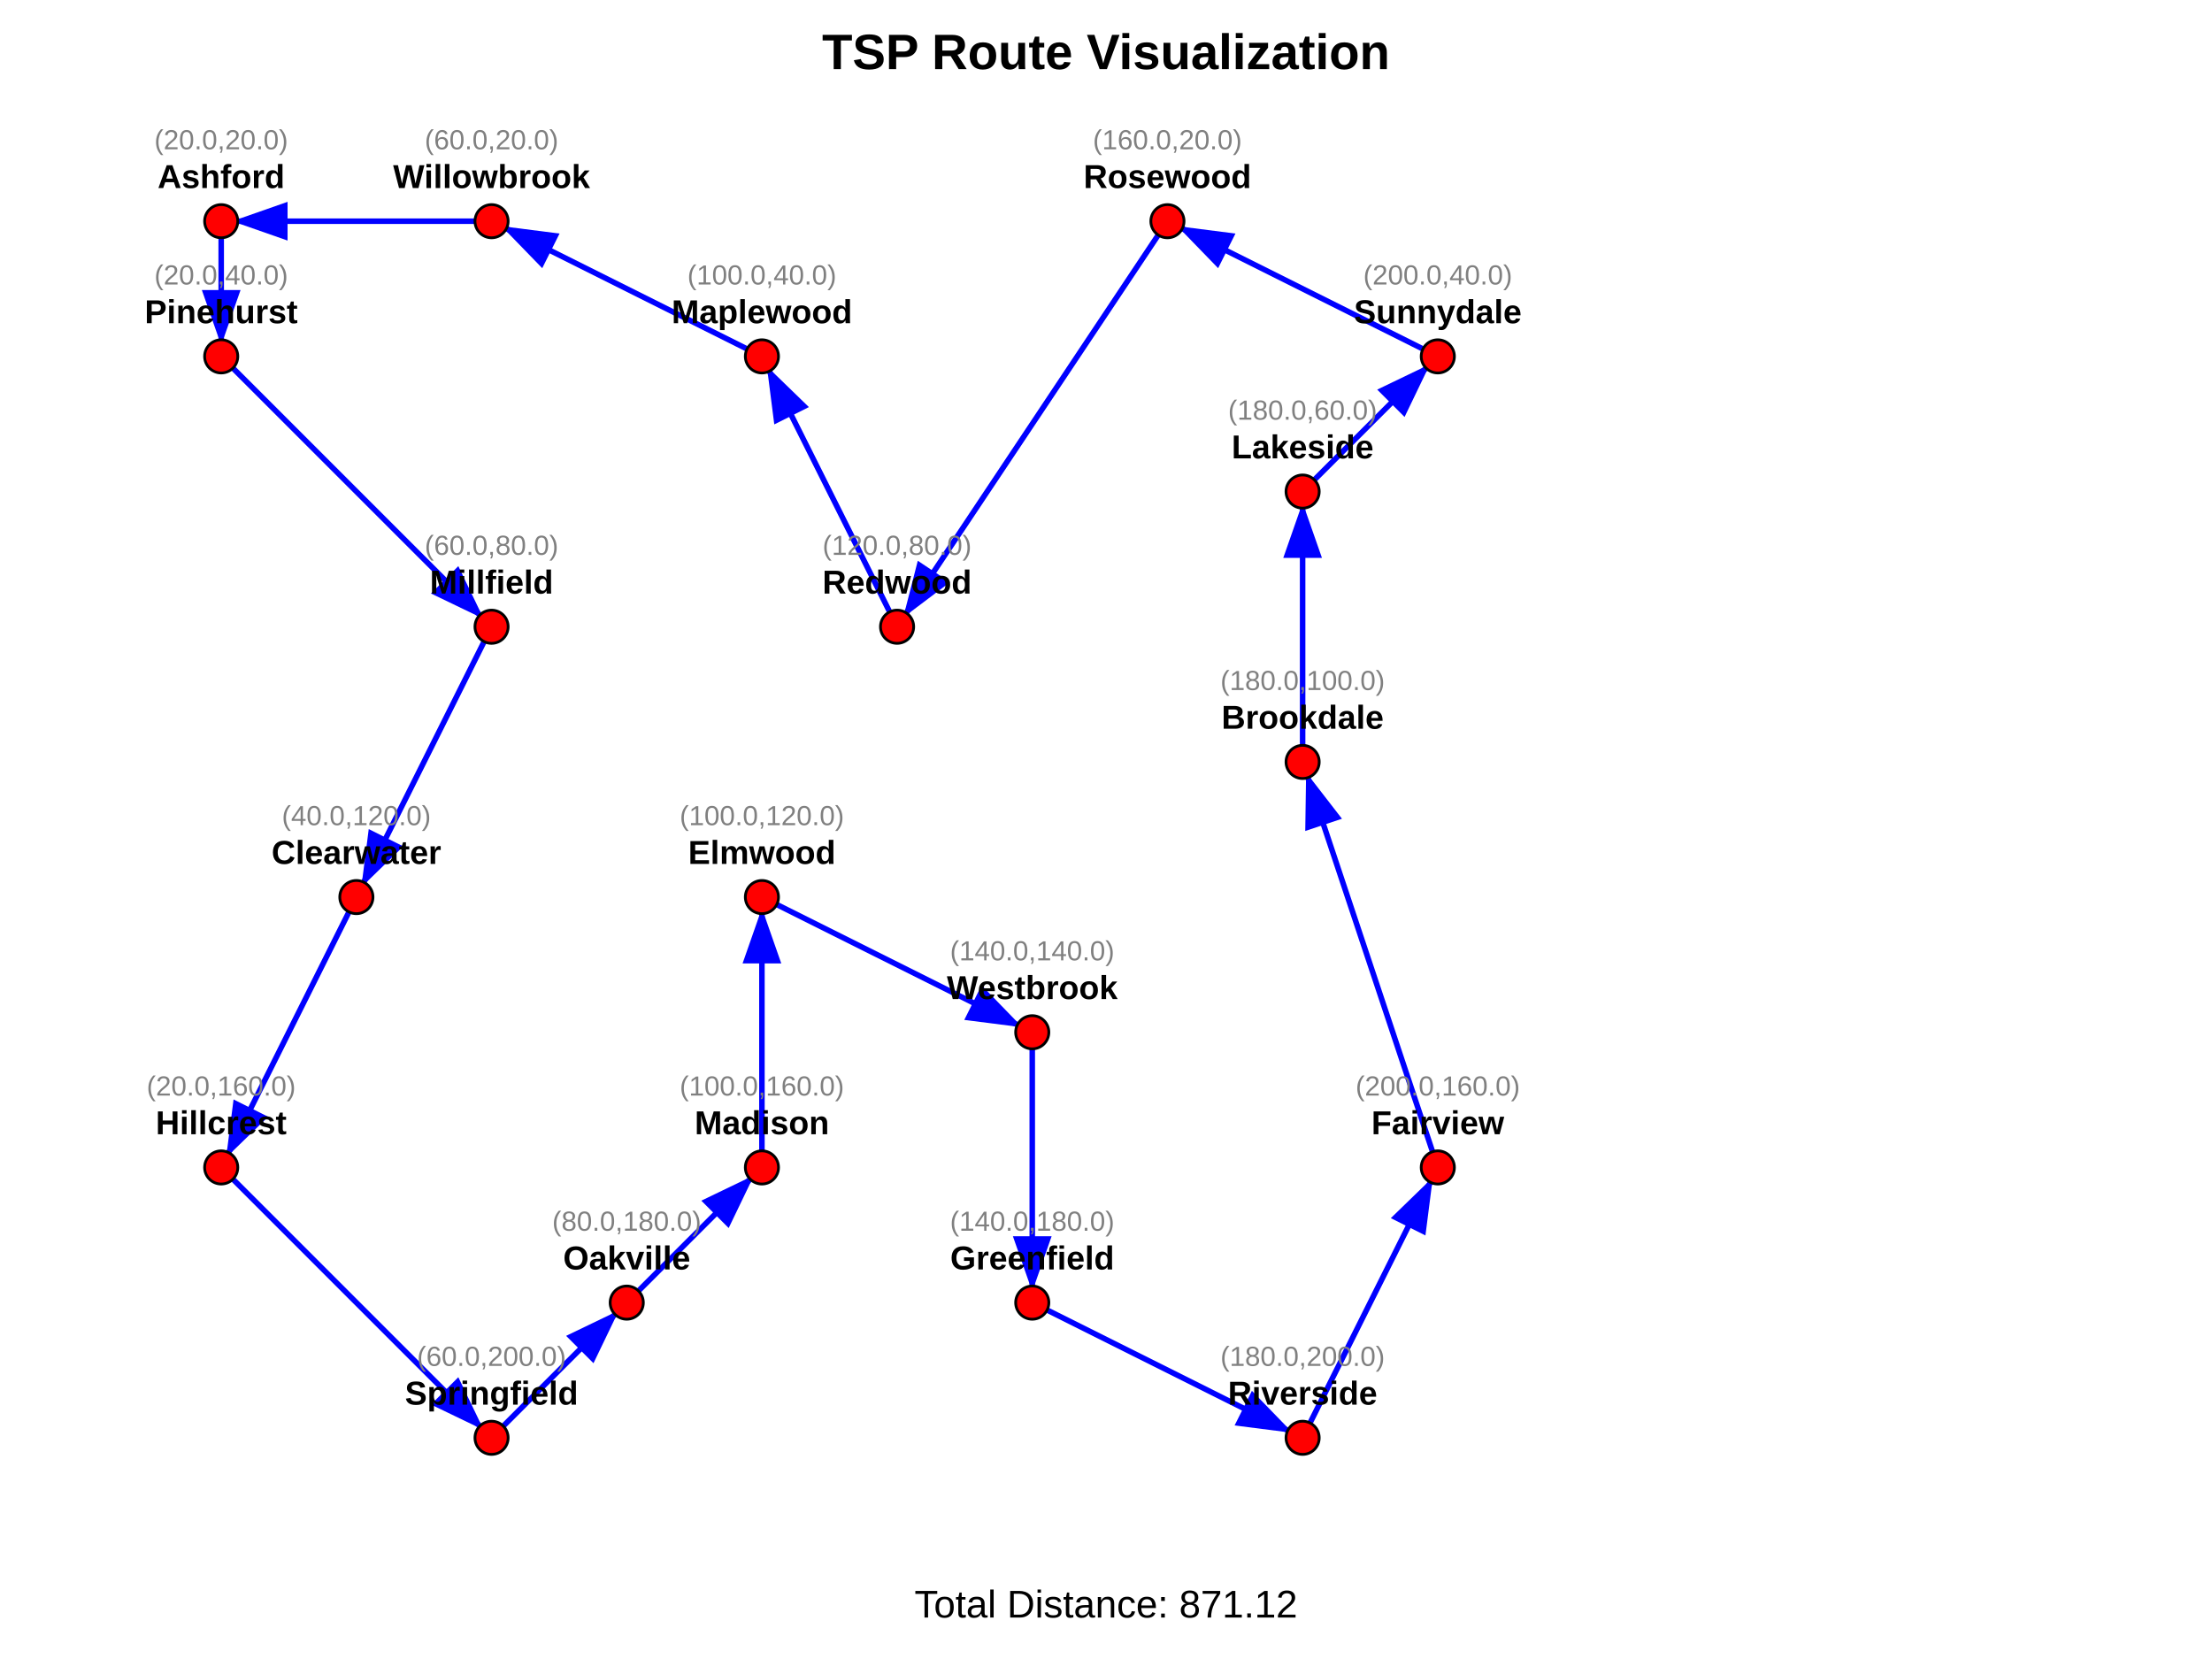
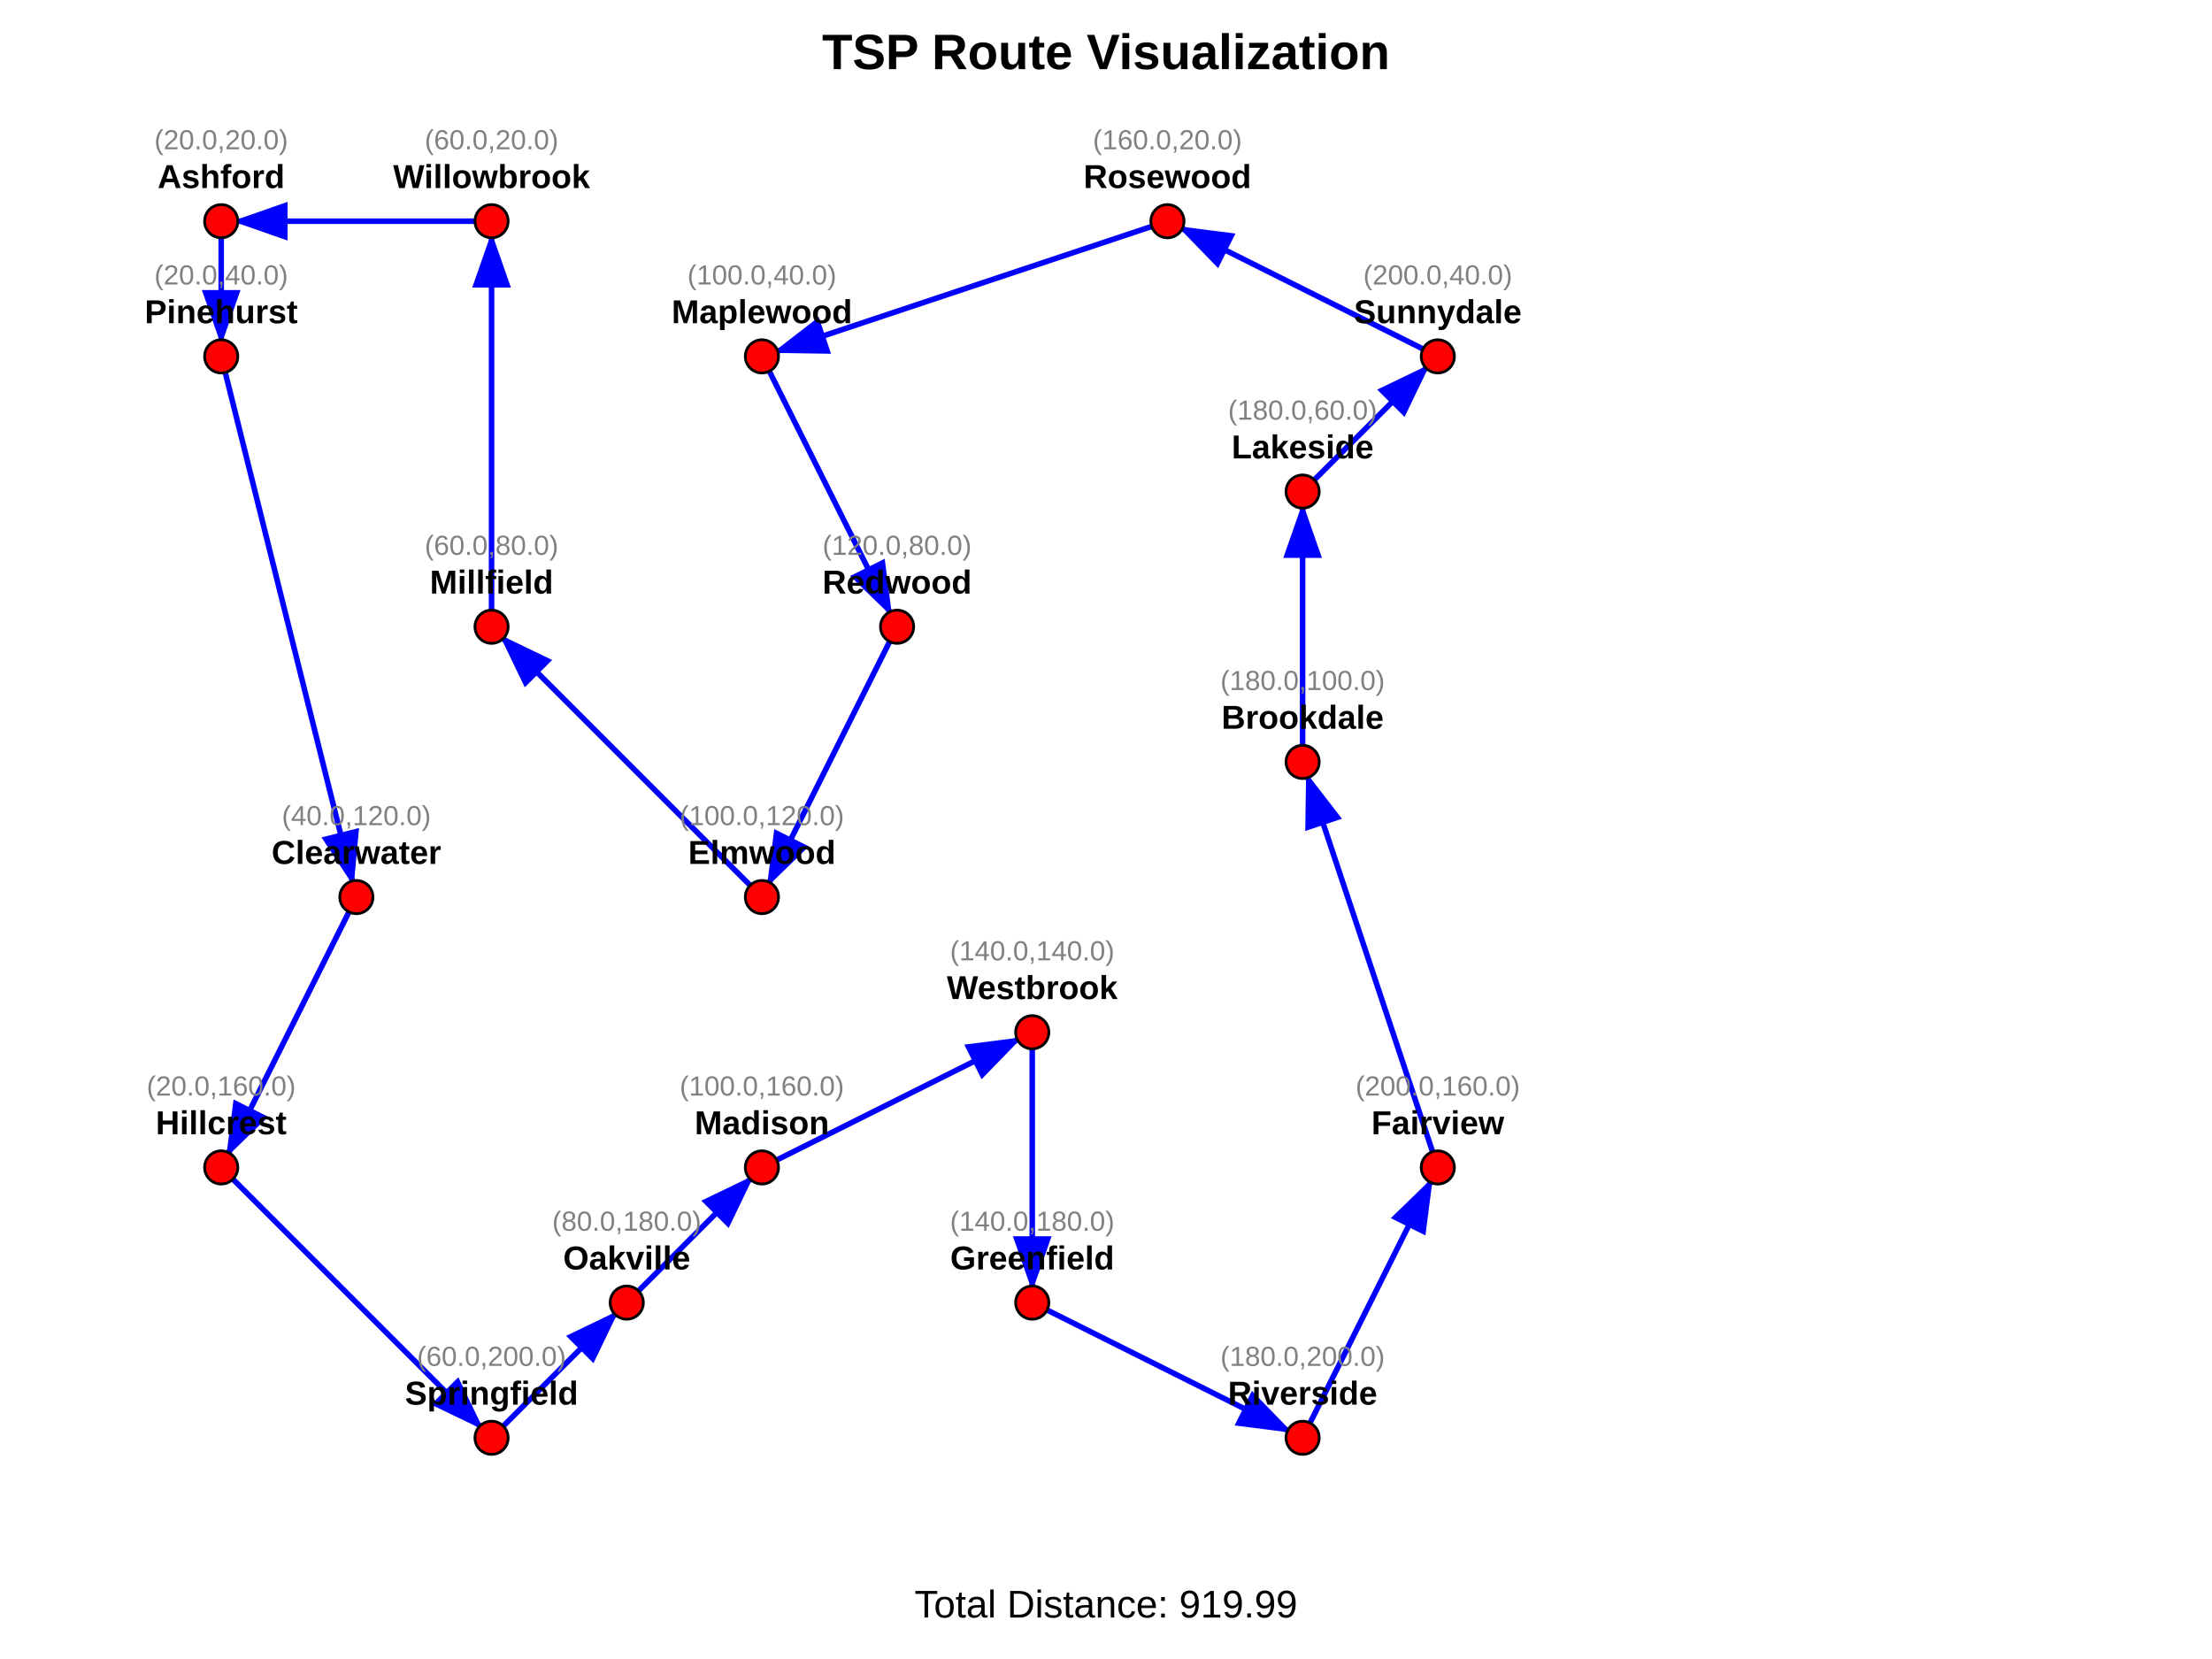
<svg xmlns="http://www.w3.org/2000/svg" width="800" height="600">
  <defs>
    <marker id="arrowhead" markerWidth="10" markerHeight="7" refX="9" refY="3.5" orient="auto">
      <polygon points="0 0, 10 3.5, 0 7" fill="blue" />
    </marker>
  </defs>
+   <line x1="177.78" y1="220.67" x2="177.78" y2="86.00" stroke="blue" stroke-width="2" marker-end="url(#arrowhead)" />
+   <line x1="171.78" y1="80.00" x2="86.00" y2="80.00" stroke="blue" stroke-width="2" marker-end="url(#arrowhead)" />
+   <line x1="80.00" y1="86.00" x2="80.00" y2="122.89" stroke="blue" stroke-width="2" marker-end="url(#arrowhead)" />
+   <line x1="81.46" y1="134.71" x2="127.43" y2="318.62" stroke="blue" stroke-width="2" marker-end="url(#arrowhead)" />
+   <line x1="126.21" y1="329.81" x2="82.68" y2="416.86" stroke="blue" stroke-width="2" marker-end="url(#arrowhead)" />
+   <line x1="84.24" y1="426.46" x2="173.54" y2="515.76" stroke="blue" stroke-width="2" marker-end="url(#arrowhead)" />
+   <line x1="182.02" y1="515.76" x2="222.42" y2="475.35" stroke="blue" stroke-width="2" marker-end="url(#arrowhead)" />
  <line x1="230.91" y1="466.87" x2="271.31" y2="426.46" stroke="blue" stroke-width="2" marker-end="url(#arrowhead)" />
-   <line x1="275.56" y1="416.22" x2="275.56" y2="330.44" stroke="blue" stroke-width="2" marker-end="url(#arrowhead)" />
-   <line x1="280.92" y1="327.13" x2="367.97" y2="370.65" stroke="blue" stroke-width="2" marker-end="url(#arrowhead)" />
+   <line x1="280.92" y1="419.54" x2="367.97" y2="376.02" stroke="blue" stroke-width="2" marker-end="url(#arrowhead)" />
  <line x1="373.33" y1="379.33" x2="373.33" y2="465.11" stroke="blue" stroke-width="2" marker-end="url(#arrowhead)" />
  <line x1="378.70" y1="473.79" x2="465.74" y2="517.32" stroke="blue" stroke-width="2" marker-end="url(#arrowhead)" />
  <line x1="473.79" y1="514.63" x2="517.32" y2="427.59" stroke="blue" stroke-width="2" marker-end="url(#arrowhead)" />
  <line x1="518.10" y1="416.53" x2="473.01" y2="281.25" stroke="blue" stroke-width="2" marker-end="url(#arrowhead)" />
  <line x1="471.11" y1="269.56" x2="471.11" y2="183.78" stroke="blue" stroke-width="2" marker-end="url(#arrowhead)" />
  <line x1="475.35" y1="173.54" x2="515.76" y2="133.13" stroke="blue" stroke-width="2" marker-end="url(#arrowhead)" />
  <line x1="514.63" y1="126.21" x2="427.59" y2="82.68" stroke="blue" stroke-width="2" marker-end="url(#arrowhead)" />
-   <line x1="418.89" y1="84.99" x2="327.77" y2="221.67" stroke="blue" stroke-width="2" marker-end="url(#arrowhead)" />
-   <line x1="321.76" y1="221.30" x2="278.24" y2="134.26" stroke="blue" stroke-width="2" marker-end="url(#arrowhead)" />
-   <line x1="270.19" y1="126.21" x2="183.14" y2="82.68" stroke="blue" stroke-width="2" marker-end="url(#arrowhead)" />
-   <line x1="171.78" y1="80.00" x2="86.00" y2="80.00" stroke="blue" stroke-width="2" marker-end="url(#arrowhead)" />
-   <line x1="80.00" y1="86.00" x2="80.00" y2="122.89" stroke="blue" stroke-width="2" marker-end="url(#arrowhead)" />
-   <line x1="84.24" y1="133.13" x2="173.54" y2="222.42" stroke="blue" stroke-width="2" marker-end="url(#arrowhead)" />
-   <line x1="175.09" y1="232.03" x2="131.57" y2="319.08" stroke="blue" stroke-width="2" marker-end="url(#arrowhead)" />
-   <line x1="126.21" y1="329.81" x2="82.68" y2="416.86" stroke="blue" stroke-width="2" marker-end="url(#arrowhead)" />
-   <line x1="84.24" y1="426.46" x2="173.54" y2="515.76" stroke="blue" stroke-width="2" marker-end="url(#arrowhead)" />
-   <line x1="182.02" y1="515.76" x2="222.42" y2="475.35" stroke="blue" stroke-width="2" marker-end="url(#arrowhead)" />
+   <line x1="416.53" y1="81.90" x2="281.25" y2="126.99" stroke="blue" stroke-width="2" marker-end="url(#arrowhead)" />
+   <line x1="278.24" y1="134.26" x2="321.76" y2="221.30" stroke="blue" stroke-width="2" marker-end="url(#arrowhead)" />
+   <line x1="321.76" y1="232.03" x2="278.24" y2="319.08" stroke="blue" stroke-width="2" marker-end="url(#arrowhead)" />
+   <line x1="271.31" y1="320.20" x2="182.02" y2="230.91" stroke="blue" stroke-width="2" marker-end="url(#arrowhead)" />
+   <circle cx="177.78" cy="226.67" r="6" fill="red" stroke="black" stroke-width="1" />
+   <circle cx="177.78" cy="80.00" r="6" fill="red" stroke="black" stroke-width="1" />
+   <circle cx="80.00" cy="80.00" r="6" fill="red" stroke="black" stroke-width="1" />
+   <circle cx="80.00" cy="128.89" r="6" fill="red" stroke="black" stroke-width="1" />
+   <circle cx="128.89" cy="324.44" r="6" fill="red" stroke="black" stroke-width="1" />
+   <circle cx="80.00" cy="422.22" r="6" fill="red" stroke="black" stroke-width="1" />
+   <circle cx="177.78" cy="520.00" r="6" fill="red" stroke="black" stroke-width="1" />
  <circle cx="226.67" cy="471.11" r="6" fill="red" stroke="black" stroke-width="1" />
  <circle cx="275.56" cy="422.22" r="6" fill="red" stroke="black" stroke-width="1" />
-   <circle cx="275.56" cy="324.44" r="6" fill="red" stroke="black" stroke-width="1" />
  <circle cx="373.33" cy="373.33" r="6" fill="red" stroke="black" stroke-width="1" />
  <circle cx="373.33" cy="471.11" r="6" fill="red" stroke="black" stroke-width="1" />
  <circle cx="471.11" cy="520.00" r="6" fill="red" stroke="black" stroke-width="1" />
  <circle cx="520.00" cy="422.22" r="6" fill="red" stroke="black" stroke-width="1" />
  <circle cx="471.11" cy="275.56" r="6" fill="red" stroke="black" stroke-width="1" />
  <circle cx="471.11" cy="177.78" r="6" fill="red" stroke="black" stroke-width="1" />
  <circle cx="520.00" cy="128.89" r="6" fill="red" stroke="black" stroke-width="1" />
  <circle cx="422.22" cy="80.00" r="6" fill="red" stroke="black" stroke-width="1" />
+   <circle cx="275.56" cy="128.89" r="6" fill="red" stroke="black" stroke-width="1" />
  <circle cx="324.44" cy="226.67" r="6" fill="red" stroke="black" stroke-width="1" />
-   <circle cx="275.56" cy="128.89" r="6" fill="red" stroke="black" stroke-width="1" />
-   <circle cx="177.78" cy="80.00" r="6" fill="red" stroke="black" stroke-width="1" />
-   <circle cx="80.00" cy="80.00" r="6" fill="red" stroke="black" stroke-width="1" />
-   <circle cx="80.00" cy="128.89" r="6" fill="red" stroke="black" stroke-width="1" />
-   <circle cx="177.78" cy="226.67" r="6" fill="red" stroke="black" stroke-width="1" />
-   <circle cx="128.89" cy="324.44" r="6" fill="red" stroke="black" stroke-width="1" />
-   <circle cx="80.00" cy="422.22" r="6" fill="red" stroke="black" stroke-width="1" />
-   <circle cx="177.78" cy="520.00" r="6" fill="red" stroke="black" stroke-width="1" />
+   <circle cx="275.56" cy="324.44" r="6" fill="red" stroke="black" stroke-width="1" />
+   <text x="177.78" y="214.67" text-anchor="middle" font-family="Arial, sans-serif" font-size="12" font-weight="bold" fill="black">Millfield</text>
+   <text x="177.78" y="200.67" text-anchor="middle" font-family="Arial, sans-serif" font-size="10" fill="gray">(60.0,80.0)</text>
+   <text x="177.78" y="68.00" text-anchor="middle" font-family="Arial, sans-serif" font-size="12" font-weight="bold" fill="black">Willowbrook</text>
+   <text x="177.78" y="54.00" text-anchor="middle" font-family="Arial, sans-serif" font-size="10" fill="gray">(60.0,20.0)</text>
+   <text x="80.00" y="68.00" text-anchor="middle" font-family="Arial, sans-serif" font-size="12" font-weight="bold" fill="black">Ashford</text>
+   <text x="80.00" y="54.00" text-anchor="middle" font-family="Arial, sans-serif" font-size="10" fill="gray">(20.0,20.0)</text>
+   <text x="80.00" y="116.89" text-anchor="middle" font-family="Arial, sans-serif" font-size="12" font-weight="bold" fill="black">Pinehurst</text>
+   <text x="80.00" y="102.89" text-anchor="middle" font-family="Arial, sans-serif" font-size="10" fill="gray">(20.0,40.0)</text>
+   <text x="128.89" y="312.44" text-anchor="middle" font-family="Arial, sans-serif" font-size="12" font-weight="bold" fill="black">Clearwater</text>
+   <text x="128.89" y="298.44" text-anchor="middle" font-family="Arial, sans-serif" font-size="10" fill="gray">(40.0,120.0)</text>
+   <text x="80.00" y="410.22" text-anchor="middle" font-family="Arial, sans-serif" font-size="12" font-weight="bold" fill="black">Hillcrest</text>
+   <text x="80.00" y="396.22" text-anchor="middle" font-family="Arial, sans-serif" font-size="10" fill="gray">(20.0,160.0)</text>
+   <text x="177.78" y="508.00" text-anchor="middle" font-family="Arial, sans-serif" font-size="12" font-weight="bold" fill="black">Springfield</text>
+   <text x="177.78" y="494.00" text-anchor="middle" font-family="Arial, sans-serif" font-size="10" fill="gray">(60.0,200.0)</text>
  <text x="226.67" y="459.11" text-anchor="middle" font-family="Arial, sans-serif" font-size="12" font-weight="bold" fill="black">Oakville</text>
  <text x="226.67" y="445.11" text-anchor="middle" font-family="Arial, sans-serif" font-size="10" fill="gray">(80.0,180.0)</text>
  <text x="275.56" y="410.22" text-anchor="middle" font-family="Arial, sans-serif" font-size="12" font-weight="bold" fill="black">Madison</text>
  <text x="275.56" y="396.22" text-anchor="middle" font-family="Arial, sans-serif" font-size="10" fill="gray">(100.0,160.0)</text>
-   <text x="275.56" y="312.44" text-anchor="middle" font-family="Arial, sans-serif" font-size="12" font-weight="bold" fill="black">Elmwood</text>
-   <text x="275.56" y="298.44" text-anchor="middle" font-family="Arial, sans-serif" font-size="10" fill="gray">(100.0,120.0)</text>
  <text x="373.33" y="361.33" text-anchor="middle" font-family="Arial, sans-serif" font-size="12" font-weight="bold" fill="black">Westbrook</text>
  <text x="373.33" y="347.33" text-anchor="middle" font-family="Arial, sans-serif" font-size="10" fill="gray">(140.0,140.0)</text>
  <text x="373.33" y="459.11" text-anchor="middle" font-family="Arial, sans-serif" font-size="12" font-weight="bold" fill="black">Greenfield</text>
  <text x="373.33" y="445.11" text-anchor="middle" font-family="Arial, sans-serif" font-size="10" fill="gray">(140.0,180.0)</text>
  <text x="471.11" y="508.00" text-anchor="middle" font-family="Arial, sans-serif" font-size="12" font-weight="bold" fill="black">Riverside</text>
  <text x="471.11" y="494.00" text-anchor="middle" font-family="Arial, sans-serif" font-size="10" fill="gray">(180.0,200.0)</text>
  <text x="520.00" y="410.22" text-anchor="middle" font-family="Arial, sans-serif" font-size="12" font-weight="bold" fill="black">Fairview</text>
  <text x="520.00" y="396.22" text-anchor="middle" font-family="Arial, sans-serif" font-size="10" fill="gray">(200.0,160.0)</text>
  <text x="471.11" y="263.56" text-anchor="middle" font-family="Arial, sans-serif" font-size="12" font-weight="bold" fill="black">Brookdale</text>
  <text x="471.11" y="249.56" text-anchor="middle" font-family="Arial, sans-serif" font-size="10" fill="gray">(180.0,100.0)</text>
  <text x="471.11" y="165.78" text-anchor="middle" font-family="Arial, sans-serif" font-size="12" font-weight="bold" fill="black">Lakeside</text>
  <text x="471.11" y="151.78" text-anchor="middle" font-family="Arial, sans-serif" font-size="10" fill="gray">(180.0,60.0)</text>
  <text x="520.00" y="116.89" text-anchor="middle" font-family="Arial, sans-serif" font-size="12" font-weight="bold" fill="black">Sunnydale</text>
  <text x="520.00" y="102.89" text-anchor="middle" font-family="Arial, sans-serif" font-size="10" fill="gray">(200.0,40.0)</text>
  <text x="422.22" y="68.00" text-anchor="middle" font-family="Arial, sans-serif" font-size="12" font-weight="bold" fill="black">Rosewood</text>
  <text x="422.22" y="54.00" text-anchor="middle" font-family="Arial, sans-serif" font-size="10" fill="gray">(160.0,20.0)</text>
+   <text x="275.56" y="116.89" text-anchor="middle" font-family="Arial, sans-serif" font-size="12" font-weight="bold" fill="black">Maplewood</text>
+   <text x="275.56" y="102.89" text-anchor="middle" font-family="Arial, sans-serif" font-size="10" fill="gray">(100.0,40.0)</text>
  <text x="324.44" y="214.67" text-anchor="middle" font-family="Arial, sans-serif" font-size="12" font-weight="bold" fill="black">Redwood</text>
  <text x="324.44" y="200.67" text-anchor="middle" font-family="Arial, sans-serif" font-size="10" fill="gray">(120.0,80.0)</text>
-   <text x="275.56" y="116.89" text-anchor="middle" font-family="Arial, sans-serif" font-size="12" font-weight="bold" fill="black">Maplewood</text>
-   <text x="275.56" y="102.89" text-anchor="middle" font-family="Arial, sans-serif" font-size="10" fill="gray">(100.0,40.0)</text>
-   <text x="177.78" y="68.00" text-anchor="middle" font-family="Arial, sans-serif" font-size="12" font-weight="bold" fill="black">Willowbrook</text>
-   <text x="177.78" y="54.00" text-anchor="middle" font-family="Arial, sans-serif" font-size="10" fill="gray">(60.0,20.0)</text>
-   <text x="80.00" y="68.00" text-anchor="middle" font-family="Arial, sans-serif" font-size="12" font-weight="bold" fill="black">Ashford</text>
-   <text x="80.00" y="54.00" text-anchor="middle" font-family="Arial, sans-serif" font-size="10" fill="gray">(20.0,20.0)</text>
-   <text x="80.00" y="116.89" text-anchor="middle" font-family="Arial, sans-serif" font-size="12" font-weight="bold" fill="black">Pinehurst</text>
-   <text x="80.00" y="102.89" text-anchor="middle" font-family="Arial, sans-serif" font-size="10" fill="gray">(20.0,40.0)</text>
-   <text x="177.78" y="214.67" text-anchor="middle" font-family="Arial, sans-serif" font-size="12" font-weight="bold" fill="black">Millfield</text>
-   <text x="177.78" y="200.67" text-anchor="middle" font-family="Arial, sans-serif" font-size="10" fill="gray">(60.0,80.0)</text>
-   <text x="128.89" y="312.44" text-anchor="middle" font-family="Arial, sans-serif" font-size="12" font-weight="bold" fill="black">Clearwater</text>
-   <text x="128.89" y="298.44" text-anchor="middle" font-family="Arial, sans-serif" font-size="10" fill="gray">(40.0,120.0)</text>
-   <text x="80.00" y="410.22" text-anchor="middle" font-family="Arial, sans-serif" font-size="12" font-weight="bold" fill="black">Hillcrest</text>
-   <text x="80.00" y="396.22" text-anchor="middle" font-family="Arial, sans-serif" font-size="10" fill="gray">(20.0,160.0)</text>
-   <text x="177.78" y="508.00" text-anchor="middle" font-family="Arial, sans-serif" font-size="12" font-weight="bold" fill="black">Springfield</text>
-   <text x="177.78" y="494.00" text-anchor="middle" font-family="Arial, sans-serif" font-size="10" fill="gray">(60.0,200.0)</text>
+   <text x="275.56" y="312.44" text-anchor="middle" font-family="Arial, sans-serif" font-size="12" font-weight="bold" fill="black">Elmwood</text>
+   <text x="275.56" y="298.44" text-anchor="middle" font-family="Arial, sans-serif" font-size="10" fill="gray">(100.0,120.0)</text>
  <text x="400.00" y="25.00" text-anchor="middle" font-family="Arial, sans-serif" font-size="18" font-weight="bold" fill="black">TSP Route Visualization</text>
-   <text x="400.00" y="585.00" text-anchor="middle" font-family="Arial, sans-serif" font-size="14" fill="black">Total Distance: 871.12</text>
+   <text x="400.00" y="585.00" text-anchor="middle" font-family="Arial, sans-serif" font-size="14" fill="black">Total Distance: 919.99</text>
</svg>
